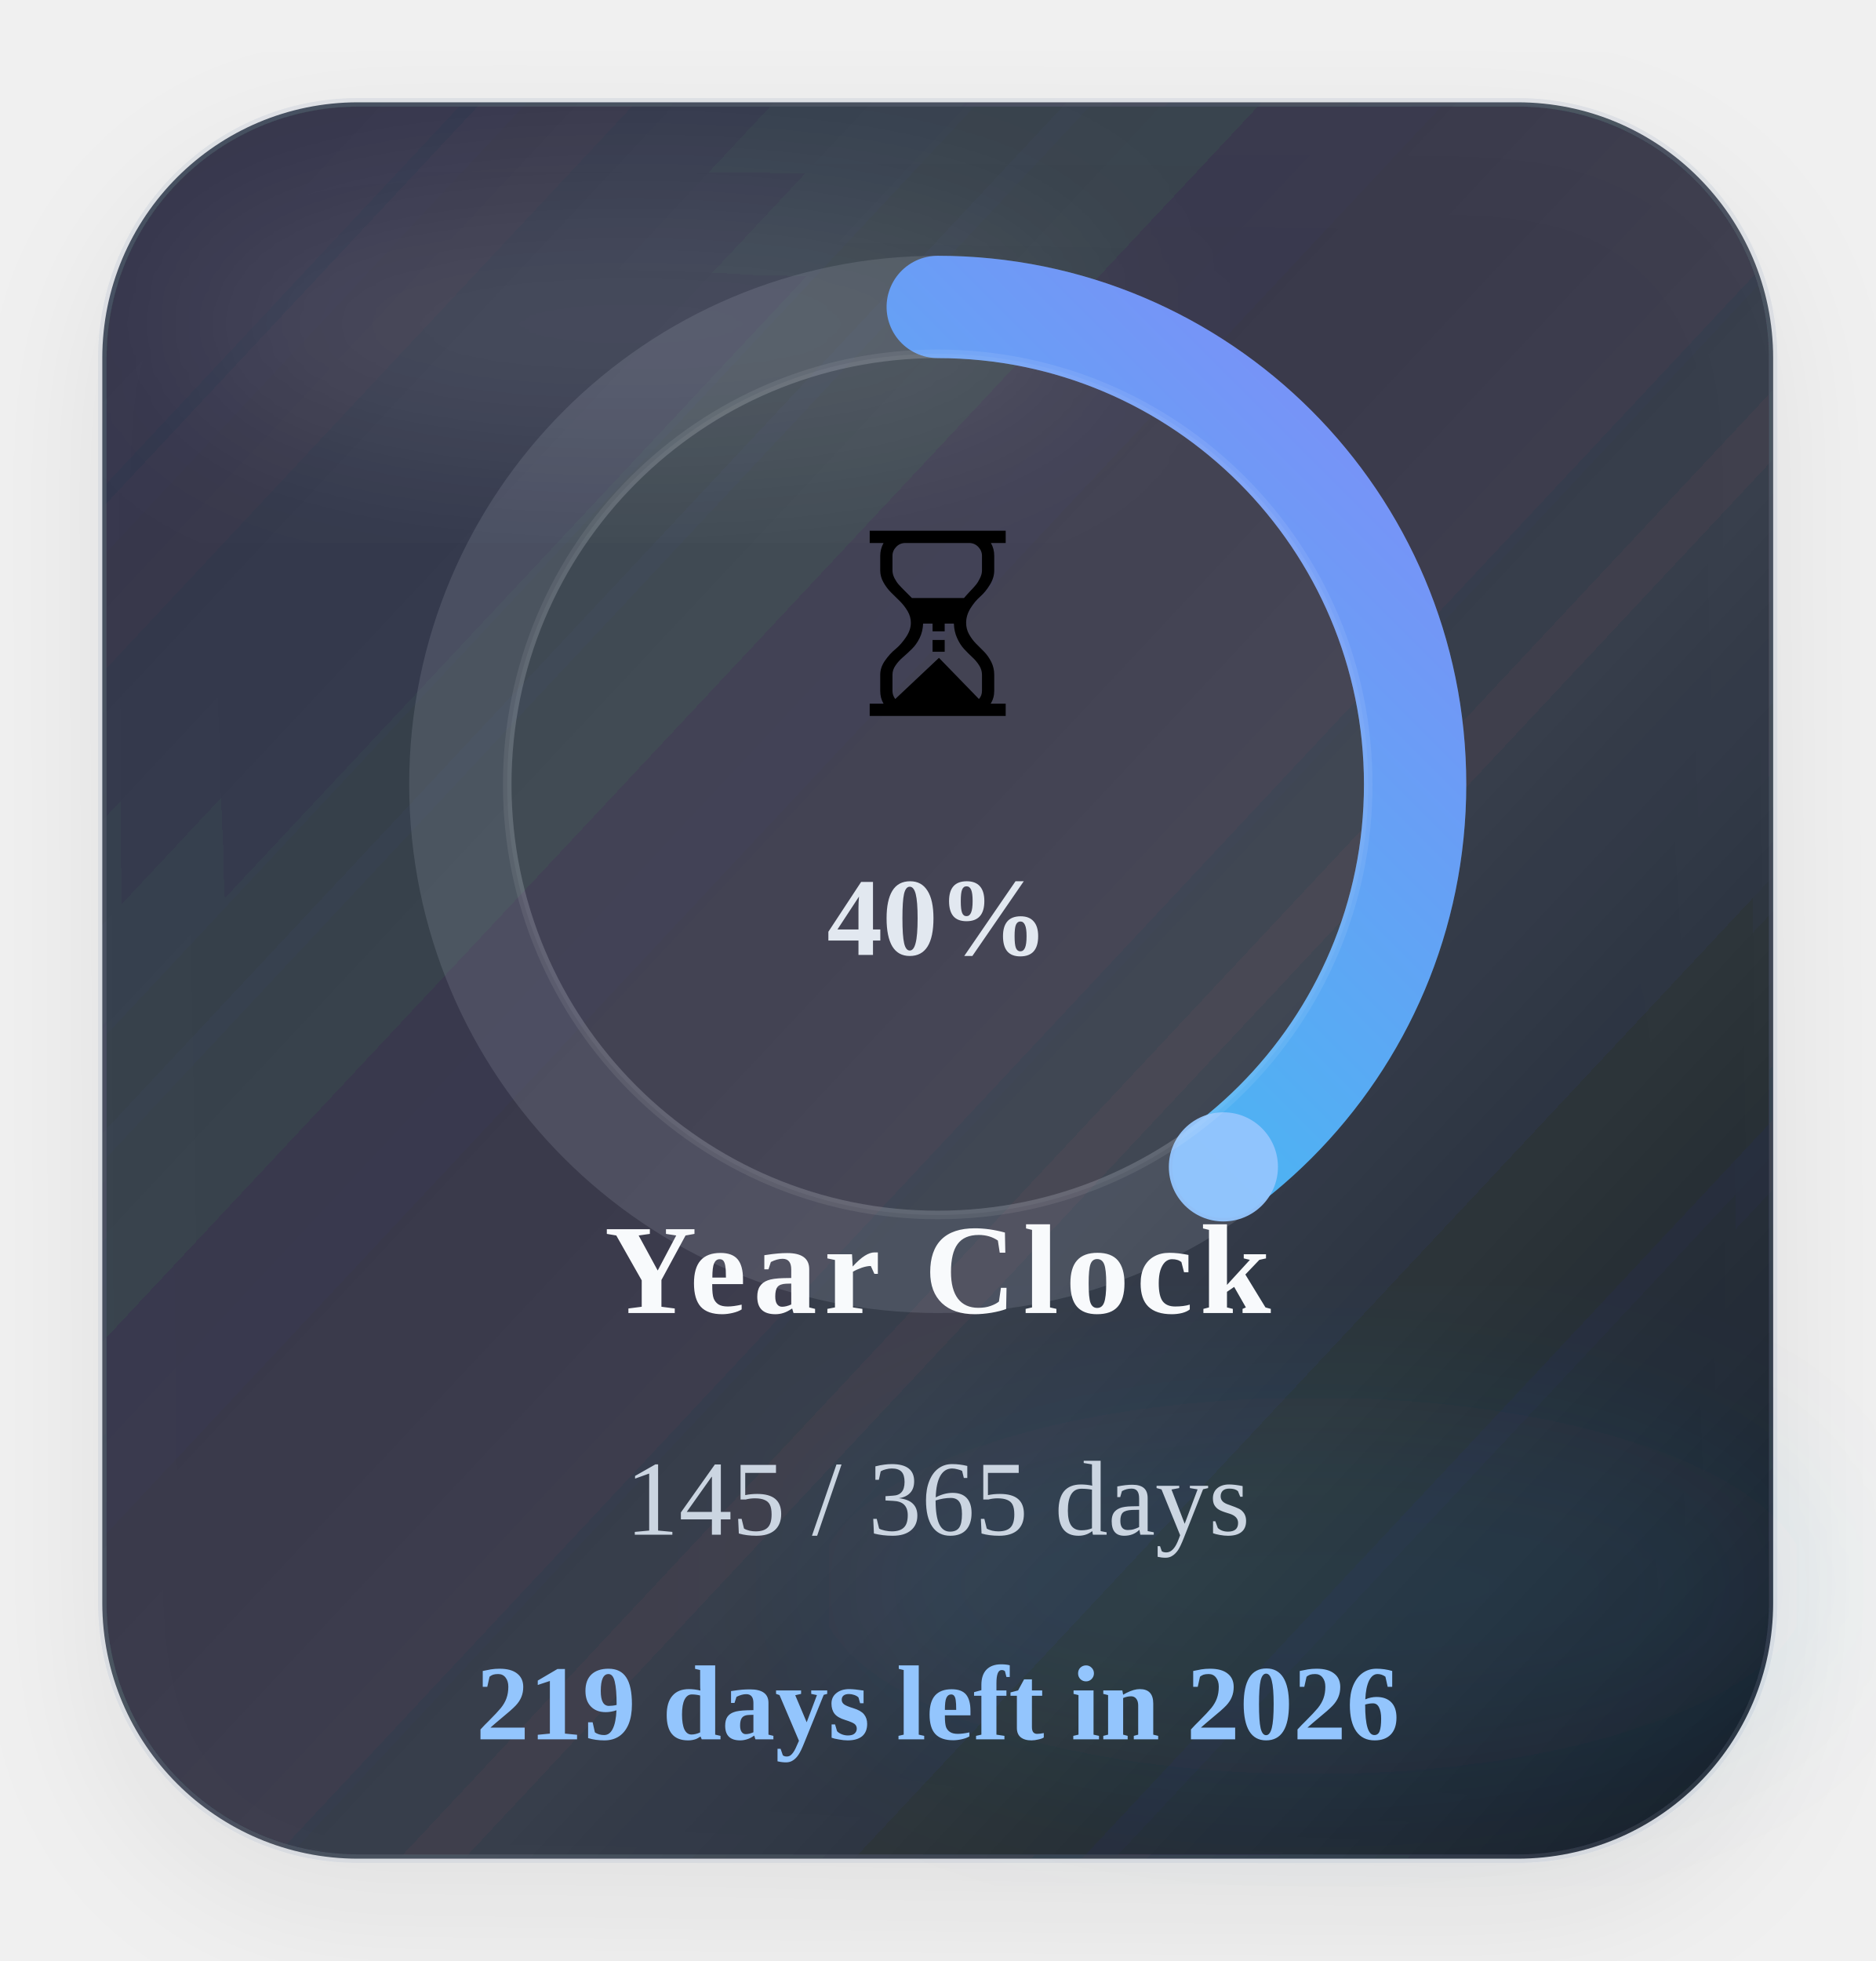
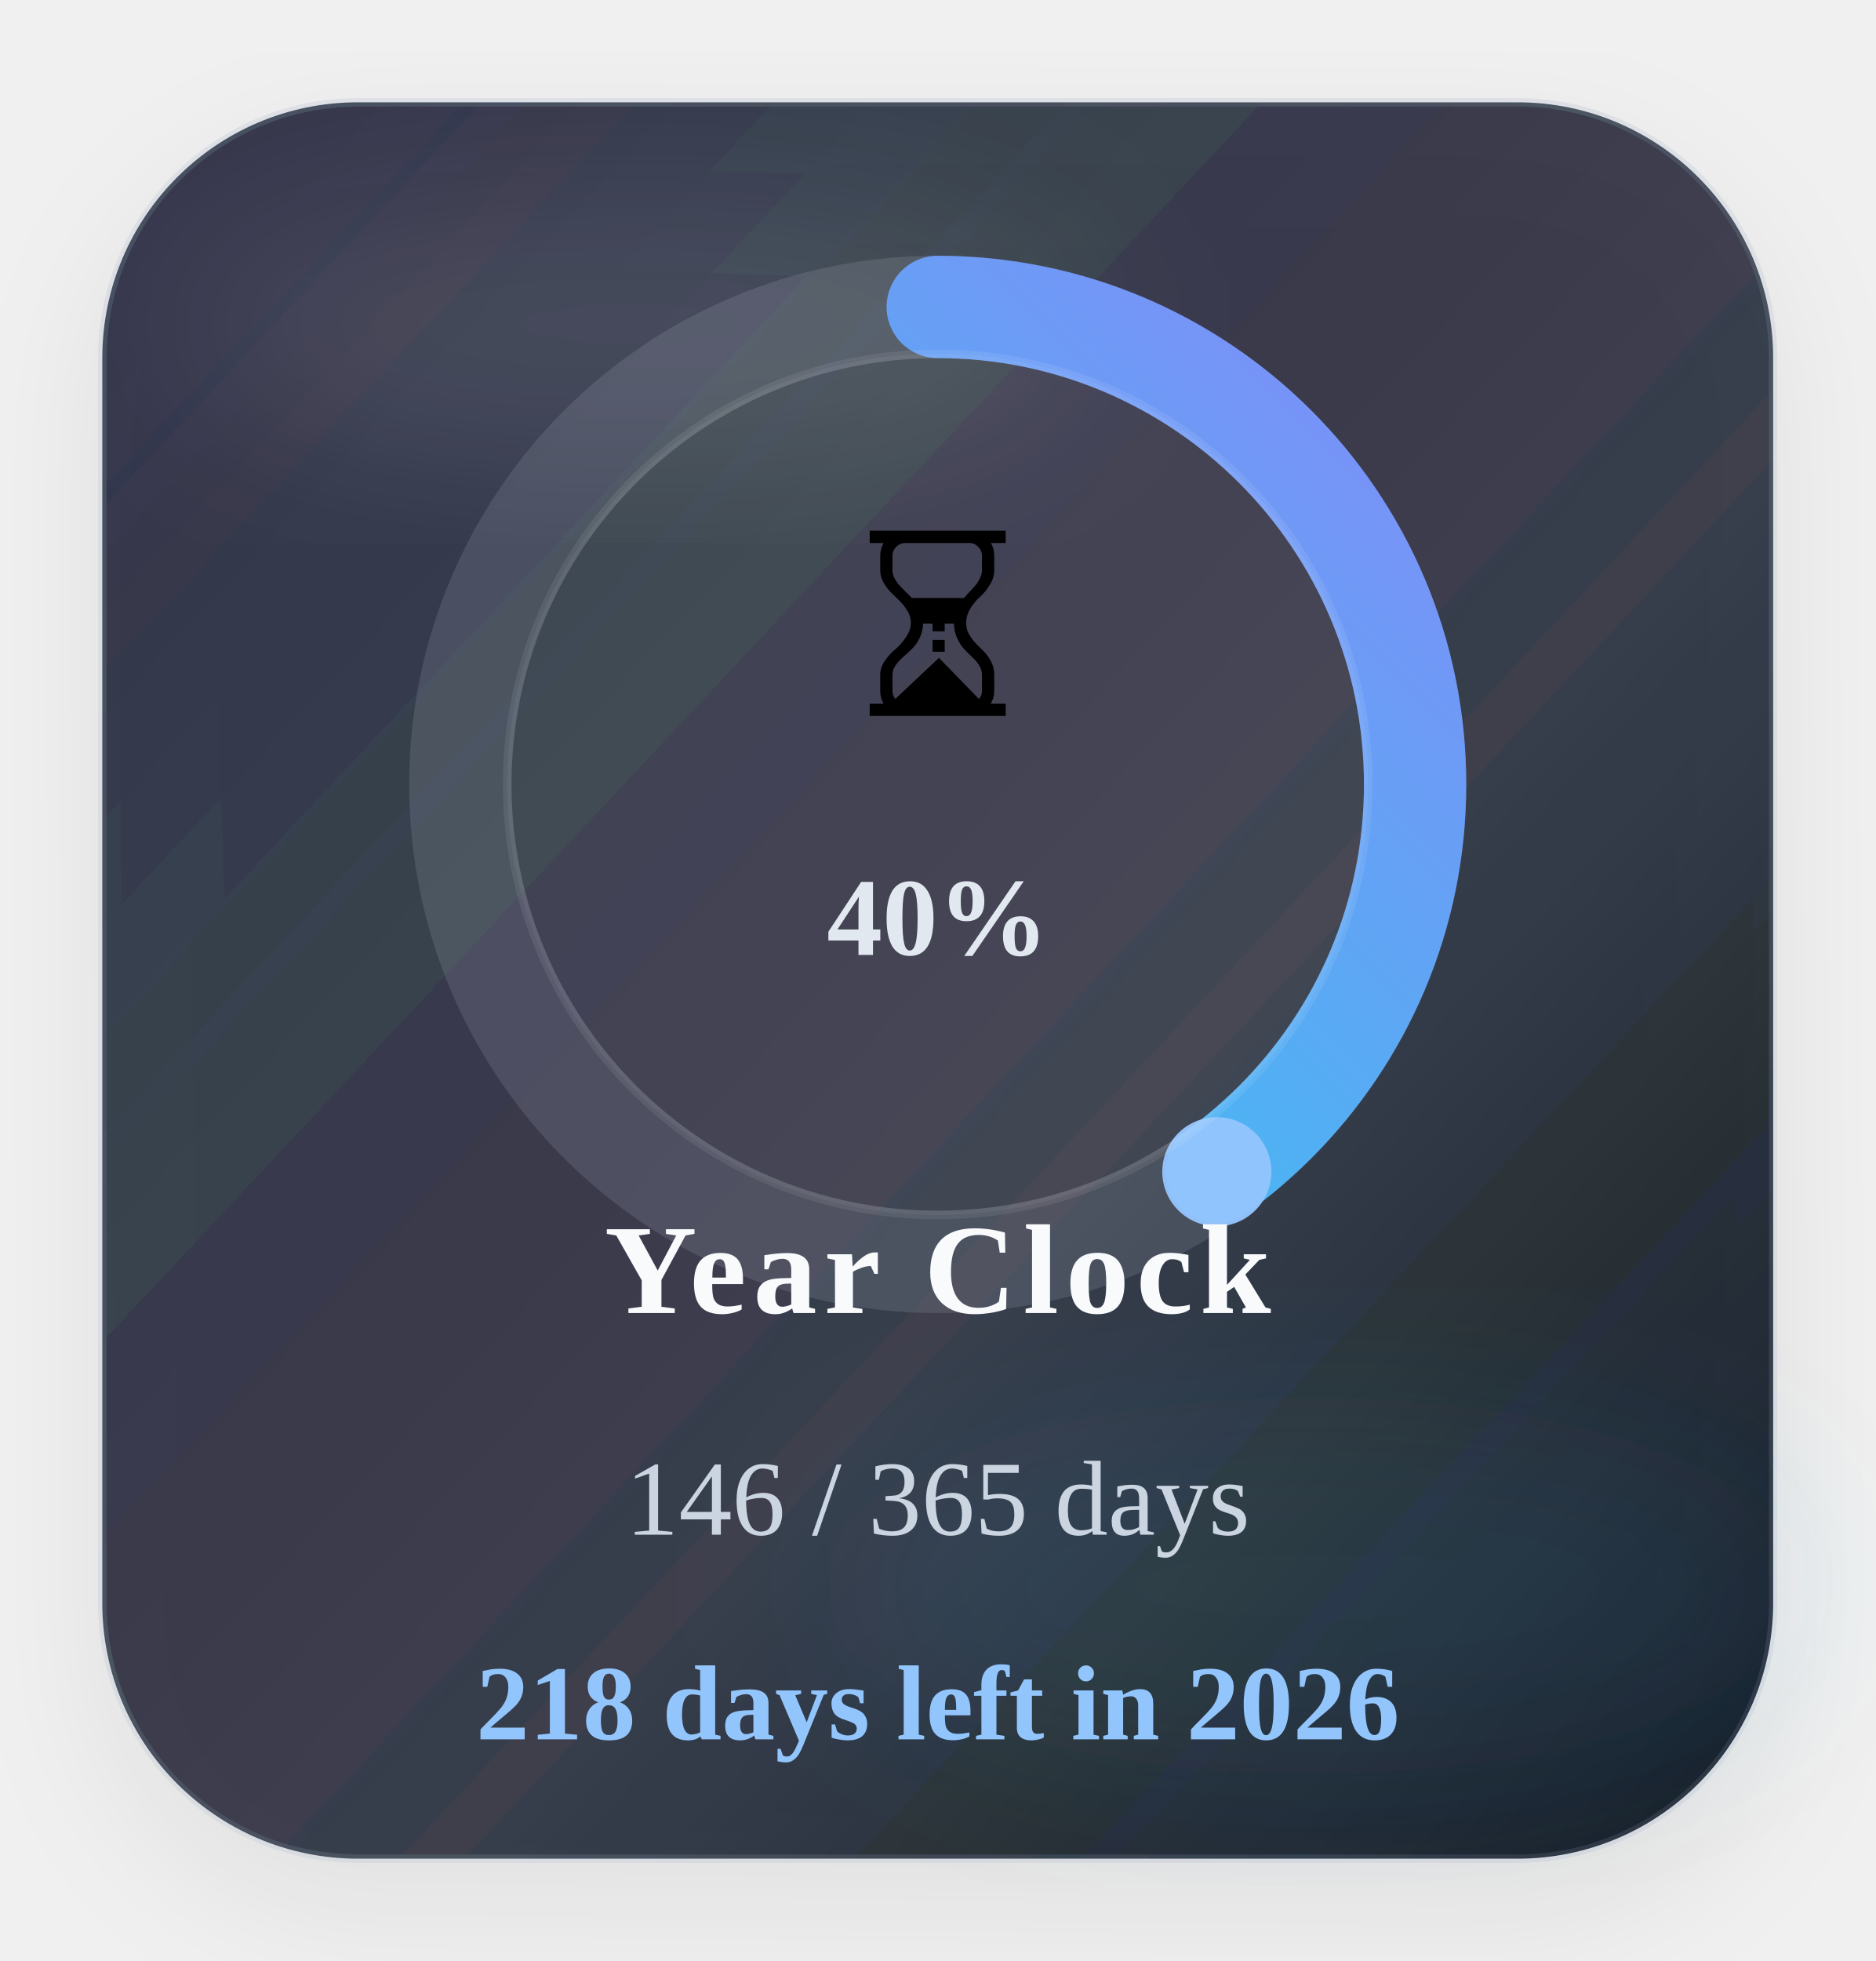
<svg xmlns="http://www.w3.org/2000/svg" width="220" height="230" viewBox="0 0 220 230" role="img" aria-label="Time progress for 2026">
  <defs>
    <linearGradient id="timeGradient" x1="0%" y1="0%" x2="100%" y2="100%">
      <stop offset="0%" stop-color="#22d3ee" />
      <stop offset="100%" stop-color="#818cf8" />
    </linearGradient>
    <linearGradient id="timeCard" x1="0%" y1="0%" x2="100%" y2="100%">
      <stop offset="0%" stop-color="#1c2537" stop-opacity="0.88" />
      <stop offset="60%" stop-color="#111827" stop-opacity="0.8" />
      <stop offset="100%" stop-color="#0b1220" stop-opacity="0.96" />
    </linearGradient>
    <filter id="timeShadow" x="-25%" y="-25%" width="150%" height="150%">
      <feDropShadow dx="0" dy="6" stdDeviation="8" flood-color="#020617" flood-opacity="0.08" />
    </filter>
    <filter id="timeBlur" x="-30%" y="-30%" width="160%" height="160%">
      <feGaussianBlur stdDeviation="10" />
    </filter>
  </defs>
  <rect x="12" y="12" width="196" height="206" rx="30" fill="url(#timeCard)" stroke="#94a3b8" stroke-opacity="0.18" filter="url(#timeShadow)" />
  <ellipse cx="74" cy="38" rx="54" ry="16" fill="#ffffff" fill-opacity="0.09" filter="url(#timeBlur)" />
  <ellipse cx="154" cy="186" rx="58" ry="22" fill="#38bdf8" fill-opacity="0.08" filter="url(#timeBlur)" />
  <circle class="ring-track" cx="110" cy="92" r="56" fill="none" stroke="#cbd5e1" stroke-opacity="0.14" stroke-width="12" />
-   <circle class="progress-ring" cx="110" cy="92" r="56" fill="none" stroke="url(#timeGradient)" stroke-width="12" stroke-linecap="round" stroke-dasharray="351.86" stroke-dashoffset="211.86" data-target-offset="211.86" data-ring-length="351.86" transform="rotate(-90 110 92)" />
-   <circle class="progress-endcap" cx="143.51" cy="136.86" r="6.4" fill="#93c5fd" fill-opacity="0.96" data-center-x="110" data-center-y="92" data-radius="56" data-target-angle="53.2404" />
+   <circle class="progress-ring" cx="110" cy="92" r="56" fill="none" stroke="url(#timeGradient)" stroke-width="12" stroke-linecap="round" stroke-dasharray="351.86" stroke-dashoffset="210.89" data-target-offset="210.89" data-ring-length="351.86" transform="rotate(-90 110 92)" />
+   <circle class="progress-endcap" cx="142.74" cy="137.43" r="6.4" fill="#93c5fd" fill-opacity="0.96" data-center-x="110" data-center-y="92" data-radius="56" data-target-angle="54.2267" />
  <circle class="ring-core" cx="110" cy="92" r="50.5" fill="#ffffff" fill-opacity="0.05" stroke="#ffffff" stroke-opacity="0.08" />
  <text class="progress-emoji" x="110" y="84" text-anchor="middle" font-size="30">⏳</text>
  <text class="progress-percent" x="110" y="112" text-anchor="middle" font-size="13" font-weight="700" fill="#e2e8f0">40%</text>
  <text class="progress-label" x="110" y="154" text-anchor="middle" font-size="15" font-weight="700" letter-spacing="0.8" fill="#f8fafc">Year Clock</text>
-   <text class="progress-value" x="110" y="180" text-anchor="middle" font-size="12.5" fill="#cbd5e1">145 / 365 days</text>
-   <text class="progress-status" data-status-state="remaining" x="110" y="204" text-anchor="middle" font-size="12.5" font-weight="700" fill="#93c5fd">219 days left in 2026</text>
+   <text class="progress-value" x="110" y="180" text-anchor="middle" font-size="12.5" fill="#cbd5e1">146 / 365 days</text>
+   <text class="progress-status" data-status-state="remaining" x="110" y="204" text-anchor="middle" font-size="12.5" font-weight="700" fill="#93c5fd">218 days left in 2026</text>
</svg>
